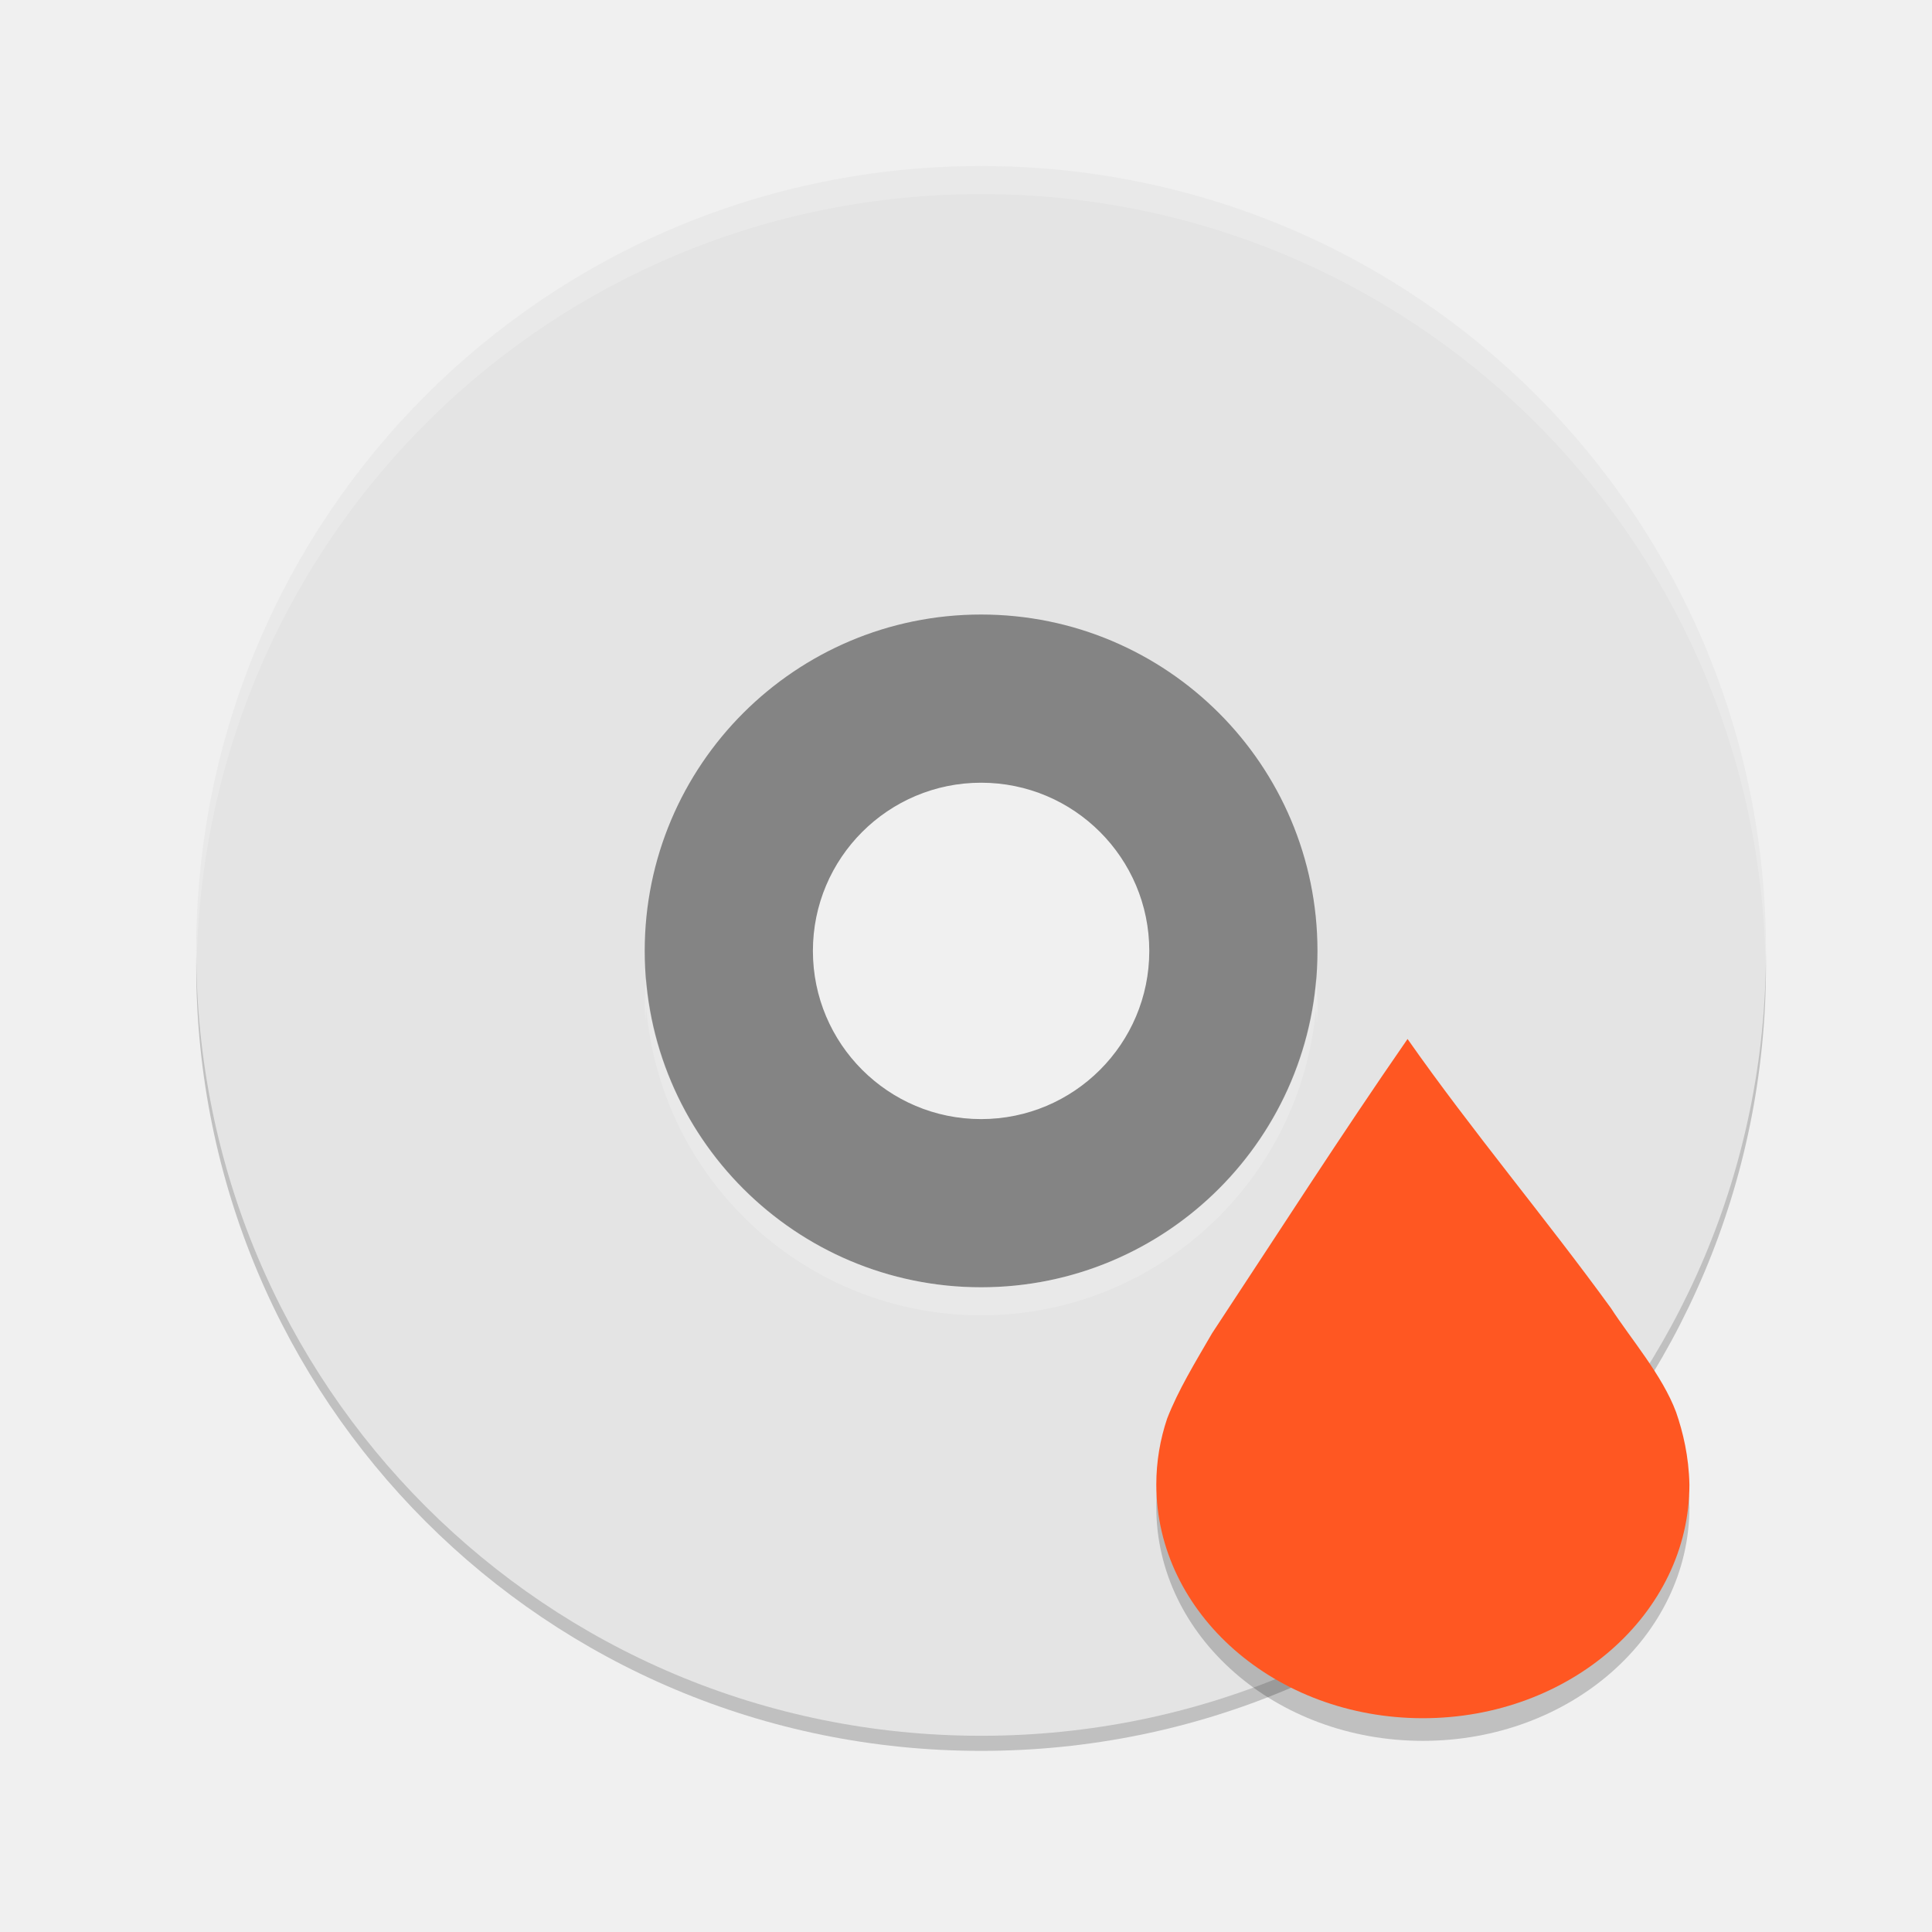
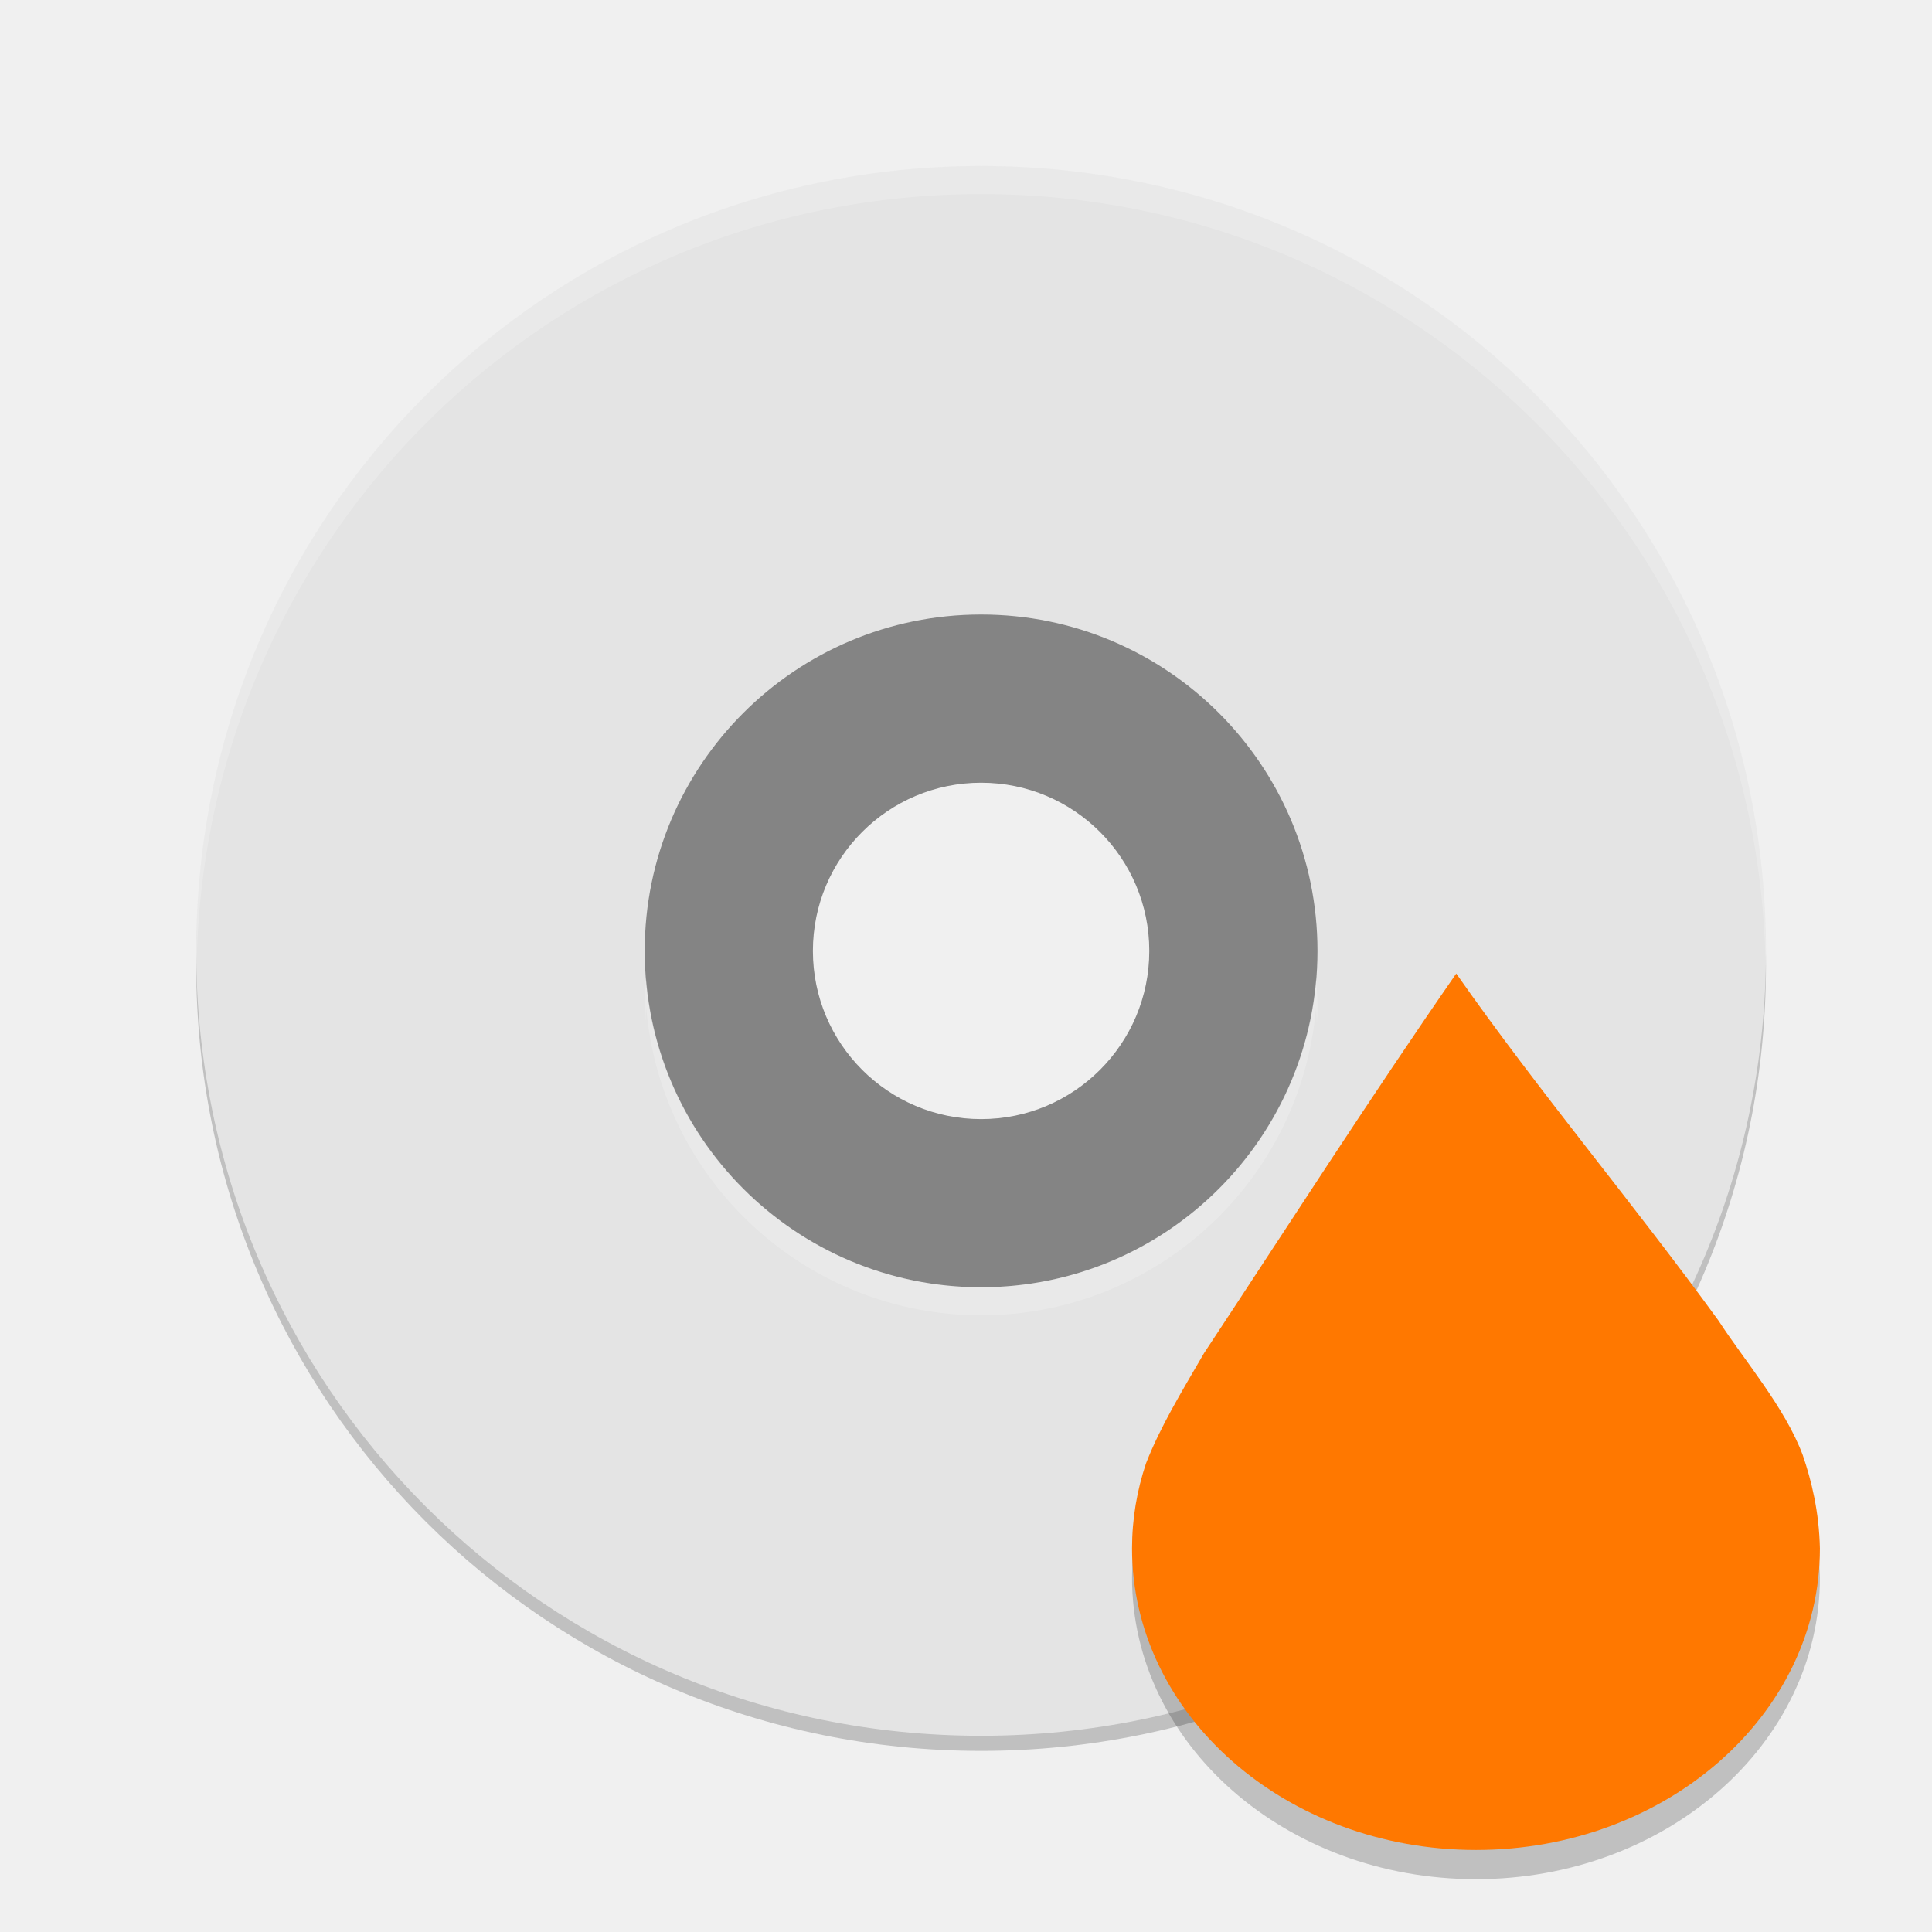
- <svg xmlns="http://www.w3.org/2000/svg" xmlns:xlink="http://www.w3.org/1999/xlink" style="enable-background:new" width="128" height="128" version="1.0" viewBox="0 0 128 128">
-   <defs>
+ <svg xmlns="http://www.w3.org/2000/svg" xmlns:xlink="http://www.w3.org/1999/xlink" style="enable-background:new" width="128" height="128" version="1.0" viewBox="0 0 128 128" id="svg21">
+   <defs id="defs7">
    <linearGradient id="linearGradient950">
      <stop style="stop-color:#9a9996" id="stop946" offset="0" />
      <stop style="stop-color:#77767b" id="stop948" offset="1" />
    </linearGradient>
    <linearGradient id="linearGradient1001" x1="1660.857" x2="1662.99" y1="806.297" y2="812.882" gradientTransform="matrix(1.829394,-0.8159944,0.8159944,1.829394,-3645.962,100.0295)" gradientUnits="userSpaceOnUse" xlink:href="#linearGradient950" />
  </defs>
-   <path style="opacity:0.2" d="m 65,12 c -28.808,0 -52,23.192 -52,52 0,28.808 23.192,52 52,52 28.808,0 52,-23.192 52,-52 0,-28.808 -23.192,-52 -52,-52 z m 0,29.714 A 22.286,22.286 0 0 1 87.286,64 22.286,22.286 0 0 1 65,86.286 22.286,22.286 0 0 1 42.714,64 22.286,22.286 0 0 1 65,41.714 Z" />
-   <path style="fill:#848484" d="M 65,35.143 A 27.857,27.857 0 0 0 37.143,63 27.857,27.857 0 0 0 65,90.857 27.857,27.857 0 0 0 92.857,63 27.857,27.857 0 0 0 65,35.143 Z m 0,16.714 c 6.154,0 11.143,4.989 11.143,11.143 0,6.154 -4.989,11.143 -11.143,11.143 -6.154,0 -11.143,-4.989 -11.143,-11.143 0,-6.154 4.989,-11.143 11.143,-11.143 z" />
-   <path style="fill:#e4e4e4" d="M 65,11 C 36.192,11 13,34.192 13,63 13,91.808 36.192,115 65,115 93.808,115 117,91.808 117,63 117,34.192 93.808,11 65,11 Z m 0,29.714 A 22.286,22.286 0 0 1 87.286,63 22.286,22.286 0 0 1 65,85.286 22.286,22.286 0 0 1 42.714,63 22.286,22.286 0 0 1 65,40.714 Z" />
-   <path style="opacity:0.2;fill:#ffffff" d="M 65,11 C 36.192,11 13,34.192 13,63 c 0,0.211 0.021,0.416 0.033,0.624 0.653,-28.232 23.573,-50.767 51.967,-50.767 28.392,0 51.314,22.531 51.971,50.759 0.012,-0.205 0.029,-0.408 0.029,-0.617 0,-28.808 -23.192,-52 -52,-52 z M 42.809,64.85 a 22.286,22.286 0 0 0 -0.094,1.864 22.286,22.286 0 0 0 0.047,0.929 22.286,22.286 0 0 1 0.047,-0.936 22.286,22.286 0 0 0 22.191,20.436 A 22.286,22.286 0 0 0 87.191,66.722 22.286,22.286 0 0 1 87.246,67.821 22.286,22.286 0 0 0 87.286,66.714 22.286,22.286 0 0 0 87.191,64.864 22.286,22.286 0 0 1 65,85.286 22.286,22.286 0 0 1 42.809,64.85 Z" />
-   <path d="m 93.254,70.336 c -4.441,6.41 -8.654,12.986 -12.951,19.496 -1.162,2.004 -2.237,3.759 -2.976,5.649 -0.467,1.388 -0.719,2.855 -0.719,4.376 0,8.544 7.902,15.479 17.66,15.479 9.757,0 17.66,-6.934 17.66,-15.479 -0.038,-1.871 -0.427,-3.481 -0.883,-4.8 -0.914,-2.45 -3.023,-4.888 -4.317,-6.89 C 102.352,82.141 97.528,76.434 93.254,70.336 Z" style="opacity:0.2" />
-   <path style="fill:#ff5722" d="m 93.254,68.836 c -4.441,6.41 -8.654,12.986 -12.951,19.496 -1.162,2.004 -2.237,3.759 -2.976,5.649 -0.467,1.388 -0.719,2.855 -0.719,4.376 0,8.544 7.902,15.479 17.66,15.479 9.757,0 17.66,-6.934 17.66,-15.479 -0.038,-1.871 -0.427,-3.481 -0.883,-4.8 -0.914,-2.45 -3.023,-4.888 -4.317,-6.89 C 102.352,80.641 97.528,74.934 93.254,68.836 Z" />
+   <path style="opacity:0.2" d="m 65,12 c -28.808,0 -52,23.192 -52,52 0,28.808 23.192,52 52,52 28.808,0 52,-23.192 52,-52 0,-28.808 -23.192,-52 -52,-52 z m 0,29.714 A 22.286,22.286 0 0 1 87.286,64 22.286,22.286 0 0 1 65,86.286 22.286,22.286 0 0 1 42.714,64 22.286,22.286 0 0 1 65,41.714 Z" id="path9" />
+   <path style="fill:#848484" d="M 65,35.143 A 27.857,27.857 0 0 0 37.143,63 27.857,27.857 0 0 0 65,90.857 27.857,27.857 0 0 0 92.857,63 27.857,27.857 0 0 0 65,35.143 Z m 0,16.714 c 6.154,0 11.143,4.989 11.143,11.143 0,6.154 -4.989,11.143 -11.143,11.143 -6.154,0 -11.143,-4.989 -11.143,-11.143 0,-6.154 4.989,-11.143 11.143,-11.143 z" id="path11" />
+   <path style="fill:#e4e4e4" d="M 65,11 C 36.192,11 13,34.192 13,63 13,91.808 36.192,115 65,115 93.808,115 117,91.808 117,63 117,34.192 93.808,11 65,11 Z m 0,29.714 A 22.286,22.286 0 0 1 87.286,63 22.286,22.286 0 0 1 65,85.286 22.286,22.286 0 0 1 42.714,63 22.286,22.286 0 0 1 65,40.714 Z" id="path13" />
+   <path style="opacity:0.2;fill:#ffffff" d="M 65,11 C 36.192,11 13,34.192 13,63 c 0,0.211 0.021,0.416 0.033,0.624 0.653,-28.232 23.573,-50.767 51.967,-50.767 28.392,0 51.314,22.531 51.971,50.759 0.012,-0.205 0.029,-0.408 0.029,-0.617 0,-28.808 -23.192,-52 -52,-52 z M 42.809,64.85 a 22.286,22.286 0 0 0 -0.094,1.864 22.286,22.286 0 0 0 0.047,0.929 22.286,22.286 0 0 1 0.047,-0.936 22.286,22.286 0 0 0 22.191,20.436 A 22.286,22.286 0 0 0 87.191,66.722 22.286,22.286 0 0 1 87.246,67.821 22.286,22.286 0 0 0 87.286,66.714 22.286,22.286 0 0 0 87.191,64.864 22.286,22.286 0 0 1 65,85.286 22.286,22.286 0 0 1 42.809,64.85 Z" id="path15" />
+   <path d="M 96.479,66.435 C 90.748,74.705 85.312,83.191 79.768,91.591 78.269,94.176 76.882,96.441 75.928,98.881 75.326,100.672 75,102.565 75,104.527 75,115.552 85.197,124.5 97.787,124.5 c 12.59,0 22.787,-8.948 22.787,-19.973 -0.049,-2.414 -0.551,-4.491 -1.139,-6.194 -1.18,-3.162 -3.901,-6.307 -5.57,-8.891 -5.646,-7.775 -11.87,-15.139 -17.386,-23.007 z" style="opacity:0.2;stroke-width:1" id="path17" />
+   <path style="fill:#ff7800;fill-opacity:1;stroke-width:1" d="M 96.479,64.5 C 90.748,72.77 85.312,81.256 79.768,89.656 78.269,92.241 76.882,94.506 75.928,96.946 75.326,98.737 75,100.63 75,102.592 c 0,11.025 10.197,19.973 22.787,19.973 12.59,0 22.787,-8.948 22.787,-19.973 -0.049,-2.414 -0.551,-4.491 -1.139,-6.194 -1.18,-3.162 -3.901,-6.307 -5.57,-8.891 -5.646,-7.775 -11.87,-15.139 -17.386,-23.007 z" id="path19" />
</svg>
